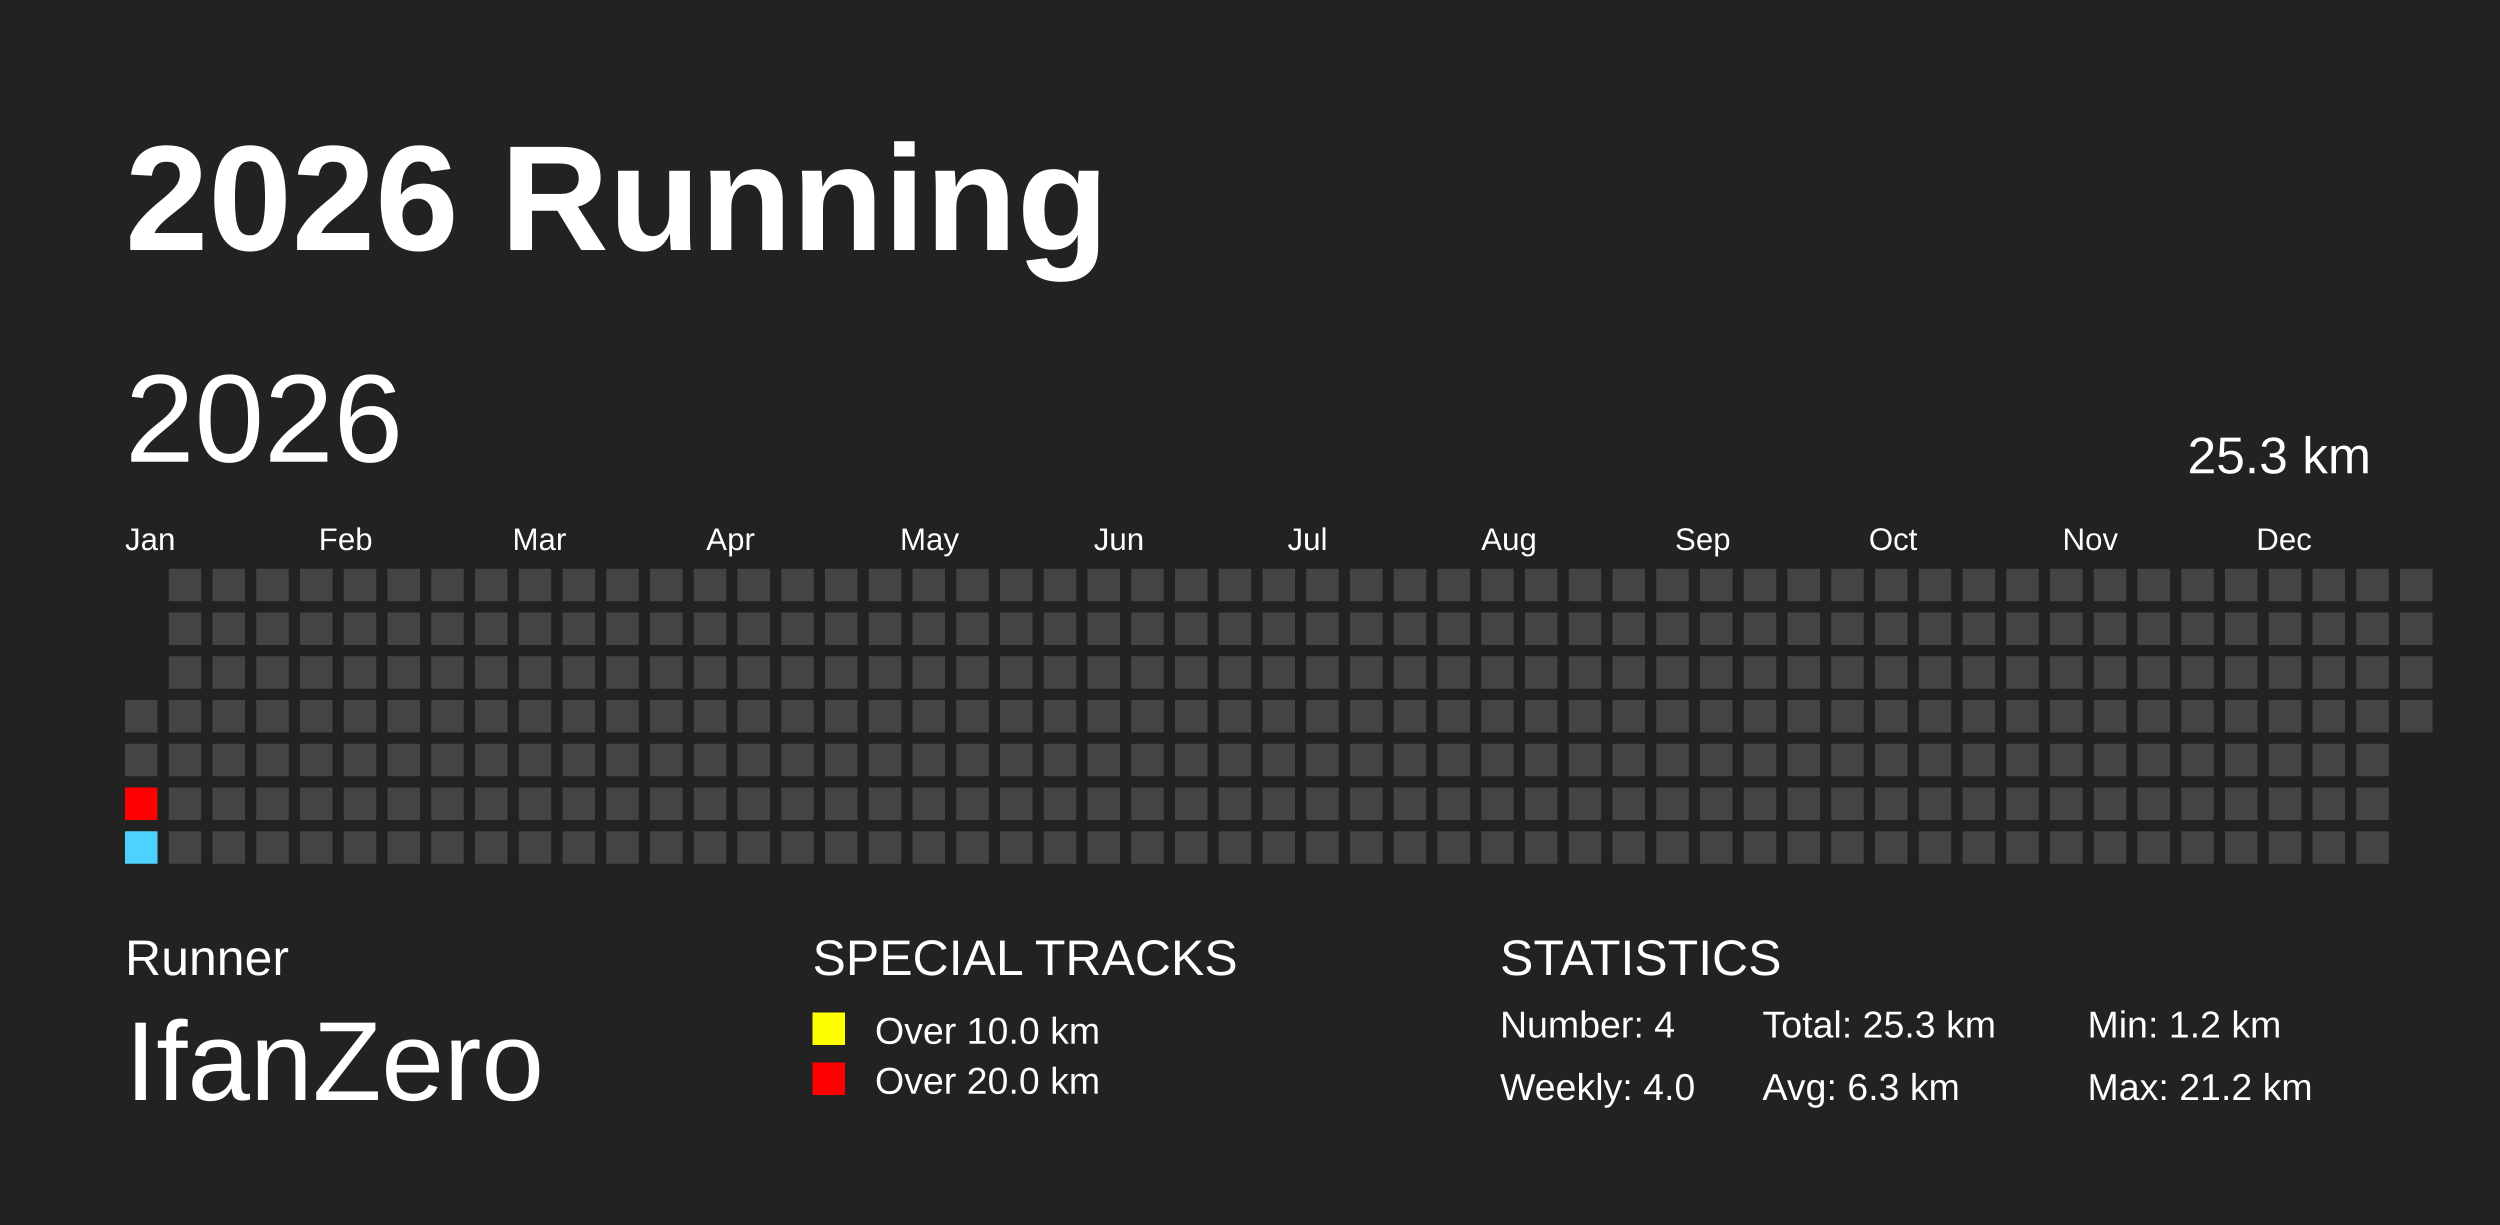
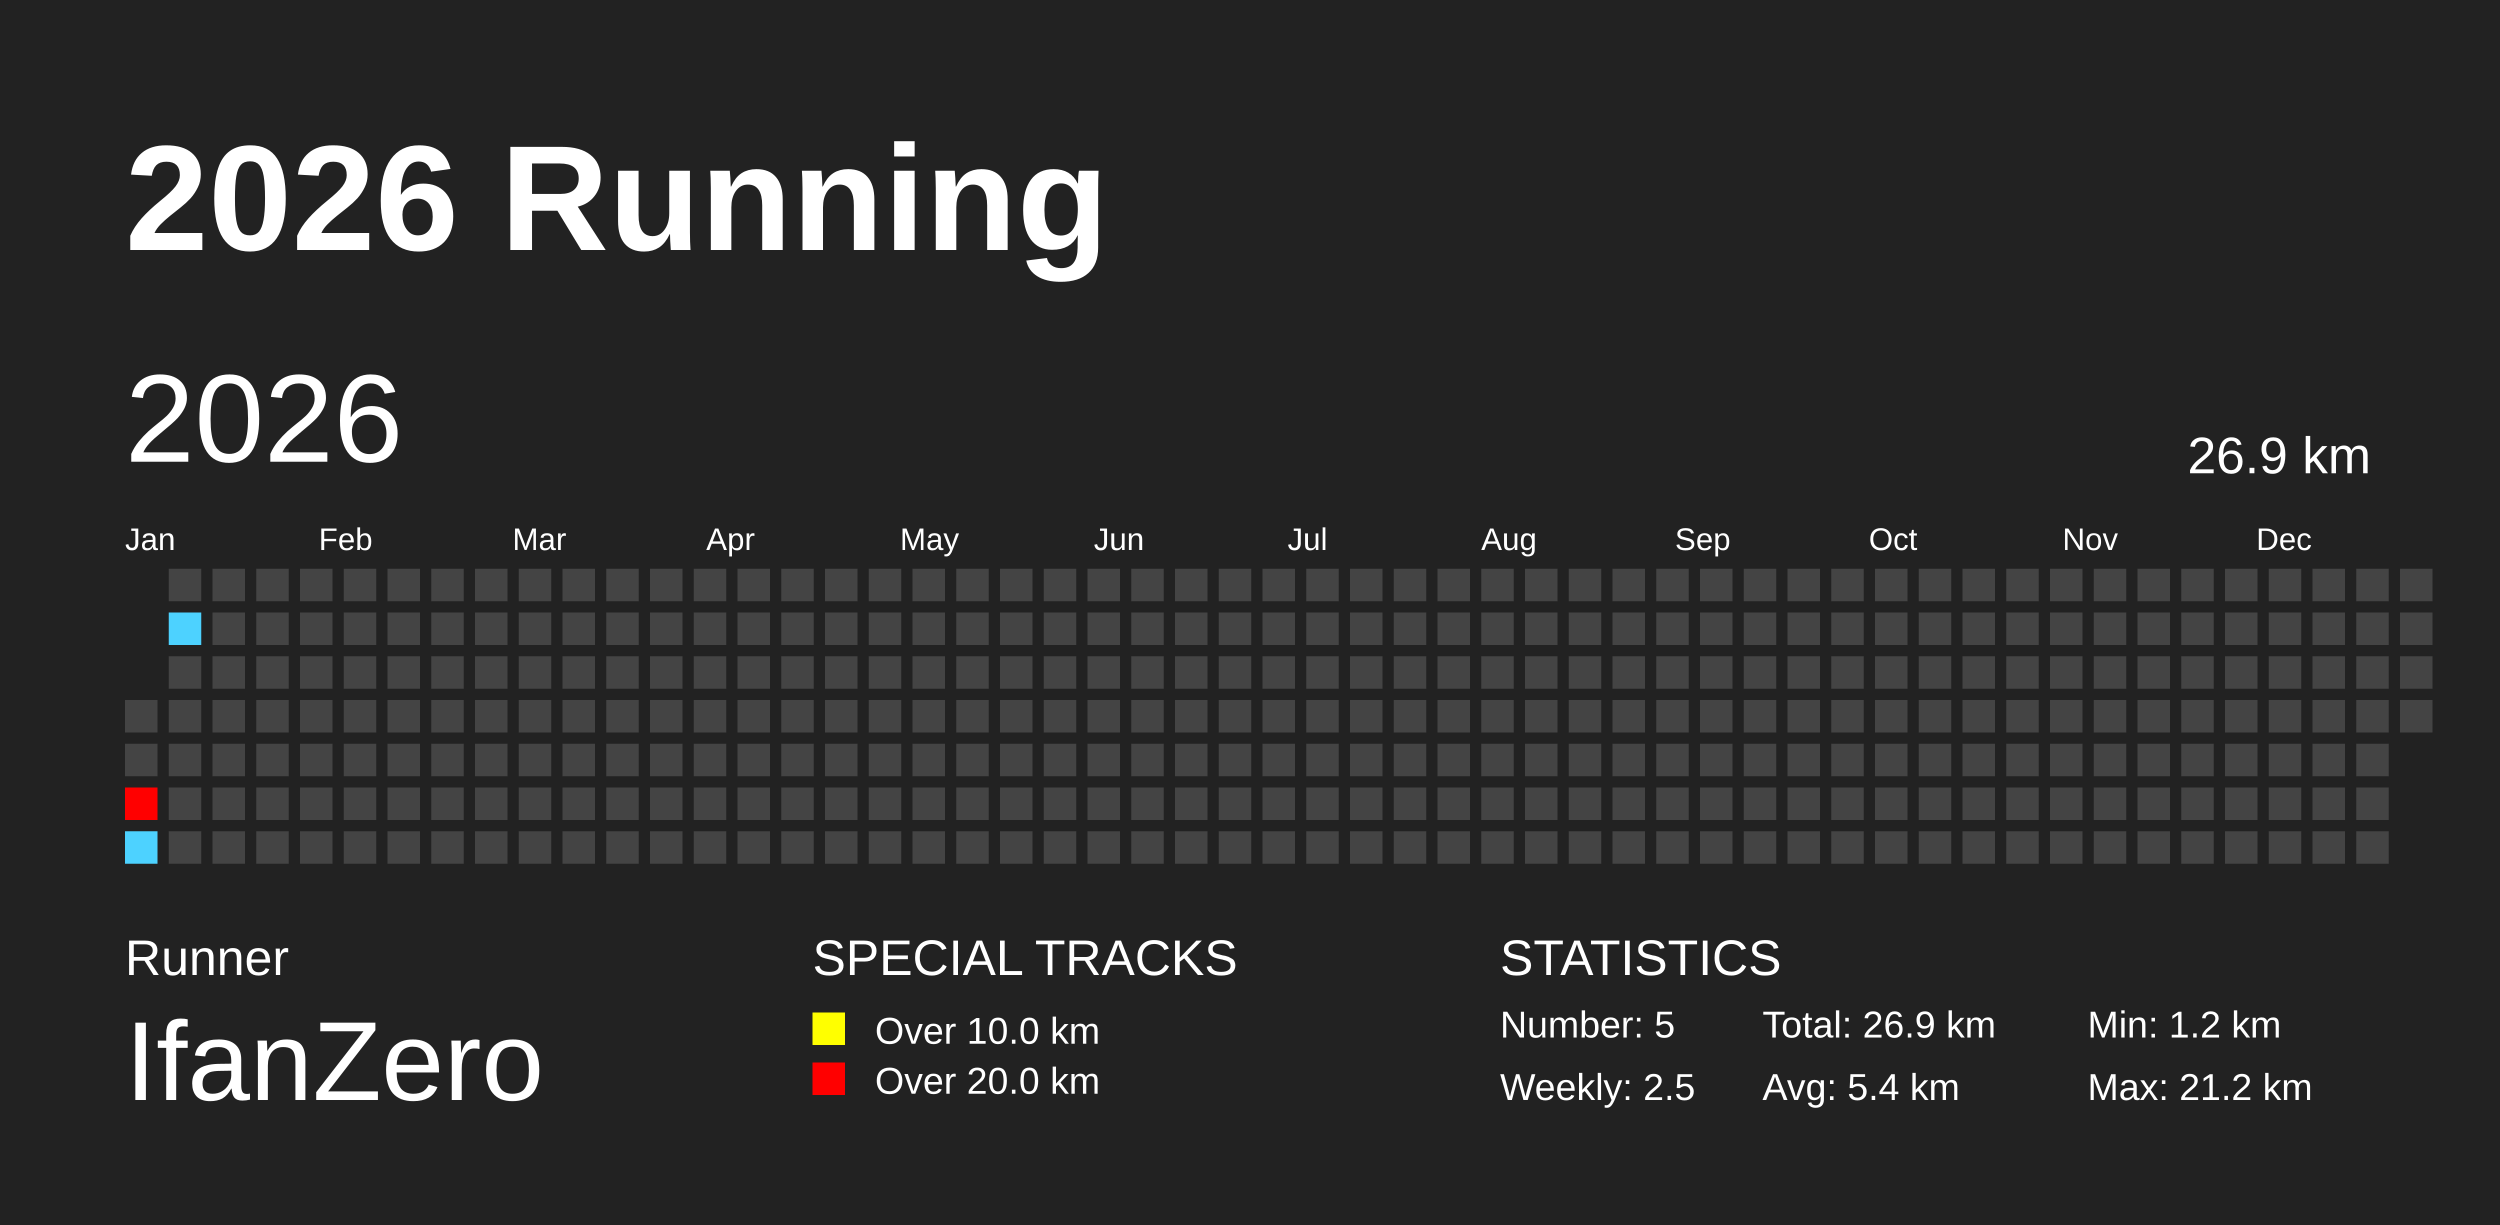
<svg xmlns="http://www.w3.org/2000/svg" baseProfile="full" height="98mm" version="1.1" viewBox="0,0,200,98" width="200mm">
  <defs />
  <rect fill="#222222" height="98" width="200" x="0" y="0" />
  <text fill="#FFFFFF" style="font-size:12px; font-family:Arial; font-weight:bold;" x="10" y="20">2026 Running</text>
  <text fill="#FFFFFF" style="font-size:4px; font-family:Arial" x="10" y="78">Runner</text>
  <text fill="#FFFFFF" style="font-size:9px; font-family:Arial" x="10" y="88">IfanZero</text>
  <text fill="#FFFFFF" style="font-size:4px; font-family:Arial" x="65" y="78">SPECIAL TRACKS</text>
  <rect fill="yellow" height="2.6" width="2.6" x="65" y="81" />
  <text fill="#FFFFFF" style="font-size:3px; font-family:Arial" x="70" y="83.5">Over 10.0 km</text>
  <rect fill="red" height="2.6" width="2.6" x="65" y="85" />
  <text fill="#FFFFFF" style="font-size:3px; font-family:Arial" x="70" y="87.5">Over 20.0 km</text>
  <text fill="#FFFFFF" style="font-size:4px; font-family:Arial" x="120" y="78">STATISTICS</text>
-   <text fill="#FFFFFF" style="font-size:3px; font-family:Arial" x="120" y="83">Number: 4</text>
-   <text fill="#FFFFFF" style="font-size:3px; font-family:Arial" x="120" y="88">Weekly: 4.0</text>
-   <text fill="#FFFFFF" style="font-size:3px; font-family:Arial" x="141" y="83">Total: 25.3 km</text>
-   <text fill="#FFFFFF" style="font-size:3px; font-family:Arial" x="141" y="88">Avg: 6.3 km</text>
+   <text fill="#FFFFFF" style="font-size:3px; font-family:Arial" x="120" y="83">Number: 5</text>
+   <text fill="#FFFFFF" style="font-size:3px; font-family:Arial" x="120" y="88">Weekly: 2.5</text>
+   <text fill="#FFFFFF" style="font-size:3px; font-family:Arial" x="141" y="83">Total: 26.9 km</text>
+   <text fill="#FFFFFF" style="font-size:3px; font-family:Arial" x="141" y="88">Avg: 5.4 km</text>
  <text fill="#FFFFFF" style="font-size:3px; font-family:Arial" x="167" y="83">Min: 1.2 km</text>
  <text fill="#FFFFFF" style="font-size:3px; font-family:Arial" x="167" y="88">Max: 21.2 km</text>
  <text dominant-baseline="hanging" fill="#FFFFFF" style="font-size:10.0px; font-family:Arial;" x="10" y="30">2026</text>
-   <text dominant-baseline="hanging" fill="#FFFFFF" style="font-size:4.125px; font-family:Arial;" x="175" y="35">25.3 km</text>
+   <text dominant-baseline="hanging" fill="#FFFFFF" style="font-size:4.125px; font-family:Arial;" x="175" y="35">26.9 km</text>
  <text fill="#FFFFFF" style="font-size:2.5px; font-family:Arial" x="10.0" y="44">Jan</text>
  <text fill="#FFFFFF" style="font-size:2.5px; font-family:Arial" x="25.5" y="44">Feb</text>
  <text fill="#FFFFFF" style="font-size:2.5px; font-family:Arial" x="41.0" y="44">Mar</text>
  <text fill="#FFFFFF" style="font-size:2.5px; font-family:Arial" x="56.5" y="44">Apr</text>
  <text fill="#FFFFFF" style="font-size:2.5px; font-family:Arial" x="72.0" y="44">May</text>
  <text fill="#FFFFFF" style="font-size:2.5px; font-family:Arial" x="87.5" y="44">Jun</text>
  <text fill="#FFFFFF" style="font-size:2.5px; font-family:Arial" x="103.0" y="44">Jul</text>
  <text fill="#FFFFFF" style="font-size:2.5px; font-family:Arial" x="118.5" y="44">Aug</text>
  <text fill="#FFFFFF" style="font-size:2.5px; font-family:Arial" x="134.0" y="44">Sep</text>
  <text fill="#FFFFFF" style="font-size:2.5px; font-family:Arial" x="149.5" y="44">Oct</text>
  <text fill="#FFFFFF" style="font-size:2.5px; font-family:Arial" x="165.0" y="44">Nov</text>
  <text fill="#FFFFFF" style="font-size:2.5px; font-family:Arial" x="180.5" y="44">Dec</text>
  <rect fill="#444444" height="2.6" width="2.6" x="10.0" y="56.0" />
  <rect fill="#444444" height="2.6" width="2.6" x="10.0" y="59.5" />
  <rect fill="red" height="2.6" width="2.6" x="10.0" y="63.0" />
  <rect fill="#4dd2ff" height="2.6" width="2.6" x="10.0" y="66.5" />
  <rect fill="#444444" height="2.6" width="2.6" x="13.5" y="45.5" />
-   <rect fill="#444444" height="2.6" width="2.6" x="13.5" y="49.0" />
+   <rect fill="#4dd2ff" height="2.6" width="2.6" x="13.5" y="49.0" />
  <rect fill="#444444" height="2.6" width="2.6" x="13.5" y="52.5" />
  <rect fill="#444444" height="2.6" width="2.6" x="13.5" y="56.0" />
  <rect fill="#444444" height="2.6" width="2.6" x="13.5" y="59.5" />
  <rect fill="#444444" height="2.6" width="2.6" x="13.5" y="63.0" />
  <rect fill="#444444" height="2.6" width="2.6" x="13.5" y="66.5" />
  <rect fill="#444444" height="2.6" width="2.6" x="17.0" y="45.5" />
  <rect fill="#444444" height="2.6" width="2.6" x="17.0" y="49.0" />
  <rect fill="#444444" height="2.6" width="2.6" x="17.0" y="52.5" />
  <rect fill="#444444" height="2.6" width="2.6" x="17.0" y="56.0" />
  <rect fill="#444444" height="2.6" width="2.6" x="17.0" y="59.5" />
  <rect fill="#444444" height="2.6" width="2.6" x="17.0" y="63.0" />
  <rect fill="#444444" height="2.6" width="2.6" x="17.0" y="66.5" />
  <rect fill="#444444" height="2.6" width="2.6" x="20.5" y="45.5" />
  <rect fill="#444444" height="2.6" width="2.6" x="20.5" y="49.0" />
  <rect fill="#444444" height="2.6" width="2.6" x="20.5" y="52.5" />
  <rect fill="#444444" height="2.6" width="2.6" x="20.5" y="56.0" />
  <rect fill="#444444" height="2.6" width="2.6" x="20.5" y="59.5" />
  <rect fill="#444444" height="2.6" width="2.6" x="20.5" y="63.0" />
  <rect fill="#444444" height="2.6" width="2.6" x="20.5" y="66.5" />
  <rect fill="#444444" height="2.6" width="2.6" x="24.0" y="45.5" />
  <rect fill="#444444" height="2.6" width="2.6" x="24.0" y="49.0" />
  <rect fill="#444444" height="2.6" width="2.6" x="24.0" y="52.5" />
  <rect fill="#444444" height="2.6" width="2.6" x="24.0" y="56.0" />
  <rect fill="#444444" height="2.6" width="2.6" x="24.0" y="59.5" />
  <rect fill="#444444" height="2.6" width="2.6" x="24.0" y="63.0" />
  <rect fill="#444444" height="2.6" width="2.6" x="24.0" y="66.5" />
  <rect fill="#444444" height="2.6" width="2.6" x="27.5" y="45.5" />
  <rect fill="#444444" height="2.6" width="2.6" x="27.5" y="49.0" />
  <rect fill="#444444" height="2.6" width="2.6" x="27.5" y="52.5" />
  <rect fill="#444444" height="2.6" width="2.6" x="27.5" y="56.0" />
  <rect fill="#444444" height="2.6" width="2.6" x="27.5" y="59.5" />
  <rect fill="#444444" height="2.6" width="2.6" x="27.5" y="63.0" />
  <rect fill="#444444" height="2.6" width="2.6" x="27.5" y="66.5" />
  <rect fill="#444444" height="2.6" width="2.6" x="31.0" y="45.5" />
  <rect fill="#444444" height="2.6" width="2.6" x="31.0" y="49.0" />
  <rect fill="#444444" height="2.6" width="2.6" x="31.0" y="52.5" />
  <rect fill="#444444" height="2.6" width="2.6" x="31.0" y="56.0" />
  <rect fill="#444444" height="2.6" width="2.6" x="31.0" y="59.5" />
  <rect fill="#444444" height="2.6" width="2.6" x="31.0" y="63.0" />
  <rect fill="#444444" height="2.6" width="2.6" x="31.0" y="66.5" />
  <rect fill="#444444" height="2.6" width="2.6" x="34.5" y="45.5" />
  <rect fill="#444444" height="2.6" width="2.6" x="34.5" y="49.0" />
  <rect fill="#444444" height="2.6" width="2.6" x="34.5" y="52.5" />
  <rect fill="#444444" height="2.6" width="2.6" x="34.5" y="56.0" />
  <rect fill="#444444" height="2.6" width="2.6" x="34.5" y="59.5" />
  <rect fill="#444444" height="2.6" width="2.6" x="34.5" y="63.0" />
  <rect fill="#444444" height="2.6" width="2.6" x="34.5" y="66.5" />
  <rect fill="#444444" height="2.6" width="2.6" x="38.0" y="45.5" />
  <rect fill="#444444" height="2.6" width="2.6" x="38.0" y="49.0" />
  <rect fill="#444444" height="2.6" width="2.6" x="38.0" y="52.5" />
  <rect fill="#444444" height="2.6" width="2.6" x="38.0" y="56.0" />
  <rect fill="#444444" height="2.6" width="2.6" x="38.0" y="59.5" />
  <rect fill="#444444" height="2.6" width="2.6" x="38.0" y="63.0" />
  <rect fill="#444444" height="2.6" width="2.6" x="38.0" y="66.5" />
  <rect fill="#444444" height="2.6" width="2.6" x="41.5" y="45.5" />
  <rect fill="#444444" height="2.6" width="2.6" x="41.5" y="49.0" />
  <rect fill="#444444" height="2.6" width="2.6" x="41.5" y="52.5" />
  <rect fill="#444444" height="2.6" width="2.6" x="41.5" y="56.0" />
  <rect fill="#444444" height="2.6" width="2.6" x="41.5" y="59.5" />
  <rect fill="#444444" height="2.6" width="2.6" x="41.5" y="63.0" />
  <rect fill="#444444" height="2.6" width="2.6" x="41.5" y="66.5" />
  <rect fill="#444444" height="2.6" width="2.6" x="45.0" y="45.5" />
  <rect fill="#444444" height="2.6" width="2.6" x="45.0" y="49.0" />
  <rect fill="#444444" height="2.6" width="2.6" x="45.0" y="52.5" />
  <rect fill="#444444" height="2.6" width="2.6" x="45.0" y="56.0" />
  <rect fill="#444444" height="2.6" width="2.6" x="45.0" y="59.5" />
  <rect fill="#444444" height="2.6" width="2.6" x="45.0" y="63.0" />
  <rect fill="#444444" height="2.6" width="2.6" x="45.0" y="66.5" />
  <rect fill="#444444" height="2.6" width="2.6" x="48.5" y="45.5" />
  <rect fill="#444444" height="2.6" width="2.6" x="48.5" y="49.0" />
  <rect fill="#444444" height="2.6" width="2.6" x="48.5" y="52.5" />
  <rect fill="#444444" height="2.6" width="2.6" x="48.5" y="56.0" />
  <rect fill="#444444" height="2.6" width="2.6" x="48.5" y="59.5" />
  <rect fill="#444444" height="2.6" width="2.6" x="48.5" y="63.0" />
  <rect fill="#444444" height="2.6" width="2.6" x="48.5" y="66.5" />
  <rect fill="#444444" height="2.6" width="2.6" x="52.0" y="45.5" />
  <rect fill="#444444" height="2.6" width="2.6" x="52.0" y="49.0" />
  <rect fill="#444444" height="2.6" width="2.6" x="52.0" y="52.5" />
  <rect fill="#444444" height="2.6" width="2.6" x="52.0" y="56.0" />
  <rect fill="#444444" height="2.6" width="2.6" x="52.0" y="59.5" />
  <rect fill="#444444" height="2.6" width="2.6" x="52.0" y="63.0" />
  <rect fill="#444444" height="2.6" width="2.6" x="52.0" y="66.5" />
  <rect fill="#444444" height="2.6" width="2.6" x="55.5" y="45.5" />
  <rect fill="#444444" height="2.6" width="2.6" x="55.5" y="49.0" />
  <rect fill="#444444" height="2.6" width="2.6" x="55.5" y="52.5" />
  <rect fill="#444444" height="2.6" width="2.6" x="55.5" y="56.0" />
  <rect fill="#444444" height="2.6" width="2.6" x="55.5" y="59.5" />
  <rect fill="#444444" height="2.6" width="2.6" x="55.5" y="63.0" />
  <rect fill="#444444" height="2.6" width="2.6" x="55.5" y="66.5" />
  <rect fill="#444444" height="2.6" width="2.6" x="59.0" y="45.5" />
  <rect fill="#444444" height="2.6" width="2.6" x="59.0" y="49.0" />
  <rect fill="#444444" height="2.6" width="2.6" x="59.0" y="52.5" />
  <rect fill="#444444" height="2.6" width="2.6" x="59.0" y="56.0" />
  <rect fill="#444444" height="2.6" width="2.6" x="59.0" y="59.5" />
  <rect fill="#444444" height="2.6" width="2.6" x="59.0" y="63.0" />
  <rect fill="#444444" height="2.6" width="2.6" x="59.0" y="66.5" />
  <rect fill="#444444" height="2.6" width="2.6" x="62.5" y="45.5" />
  <rect fill="#444444" height="2.6" width="2.6" x="62.5" y="49.0" />
  <rect fill="#444444" height="2.6" width="2.6" x="62.5" y="52.5" />
  <rect fill="#444444" height="2.6" width="2.6" x="62.5" y="56.0" />
  <rect fill="#444444" height="2.6" width="2.6" x="62.5" y="59.5" />
  <rect fill="#444444" height="2.6" width="2.6" x="62.5" y="63.0" />
  <rect fill="#444444" height="2.6" width="2.6" x="62.5" y="66.5" />
  <rect fill="#444444" height="2.6" width="2.6" x="66.0" y="45.5" />
  <rect fill="#444444" height="2.6" width="2.6" x="66.0" y="49.0" />
  <rect fill="#444444" height="2.6" width="2.6" x="66.0" y="52.5" />
  <rect fill="#444444" height="2.6" width="2.6" x="66.0" y="56.0" />
  <rect fill="#444444" height="2.6" width="2.6" x="66.0" y="59.5" />
  <rect fill="#444444" height="2.6" width="2.6" x="66.0" y="63.0" />
  <rect fill="#444444" height="2.6" width="2.6" x="66.0" y="66.5" />
  <rect fill="#444444" height="2.6" width="2.6" x="69.5" y="45.5" />
  <rect fill="#444444" height="2.6" width="2.6" x="69.5" y="49.0" />
  <rect fill="#444444" height="2.6" width="2.6" x="69.5" y="52.5" />
  <rect fill="#444444" height="2.6" width="2.6" x="69.5" y="56.0" />
  <rect fill="#444444" height="2.6" width="2.6" x="69.5" y="59.5" />
  <rect fill="#444444" height="2.6" width="2.6" x="69.5" y="63.0" />
  <rect fill="#444444" height="2.6" width="2.6" x="69.5" y="66.5" />
  <rect fill="#444444" height="2.6" width="2.6" x="73.0" y="45.5" />
  <rect fill="#444444" height="2.6" width="2.6" x="73.0" y="49.0" />
  <rect fill="#444444" height="2.6" width="2.6" x="73.0" y="52.5" />
  <rect fill="#444444" height="2.6" width="2.6" x="73.0" y="56.0" />
  <rect fill="#444444" height="2.6" width="2.6" x="73.0" y="59.5" />
  <rect fill="#444444" height="2.6" width="2.6" x="73.0" y="63.0" />
  <rect fill="#444444" height="2.6" width="2.6" x="73.0" y="66.5" />
  <rect fill="#444444" height="2.6" width="2.6" x="76.5" y="45.5" />
  <rect fill="#444444" height="2.6" width="2.6" x="76.5" y="49.0" />
  <rect fill="#444444" height="2.6" width="2.6" x="76.5" y="52.5" />
  <rect fill="#444444" height="2.6" width="2.6" x="76.5" y="56.0" />
  <rect fill="#444444" height="2.6" width="2.6" x="76.5" y="59.5" />
  <rect fill="#444444" height="2.6" width="2.6" x="76.5" y="63.0" />
  <rect fill="#444444" height="2.6" width="2.6" x="76.5" y="66.5" />
  <rect fill="#444444" height="2.6" width="2.6" x="80.0" y="45.5" />
  <rect fill="#444444" height="2.6" width="2.6" x="80.0" y="49.0" />
  <rect fill="#444444" height="2.6" width="2.6" x="80.0" y="52.5" />
  <rect fill="#444444" height="2.6" width="2.6" x="80.0" y="56.0" />
  <rect fill="#444444" height="2.6" width="2.6" x="80.0" y="59.5" />
  <rect fill="#444444" height="2.6" width="2.6" x="80.0" y="63.0" />
  <rect fill="#444444" height="2.6" width="2.6" x="80.0" y="66.5" />
  <rect fill="#444444" height="2.6" width="2.6" x="83.5" y="45.5" />
  <rect fill="#444444" height="2.6" width="2.6" x="83.5" y="49.0" />
  <rect fill="#444444" height="2.6" width="2.6" x="83.5" y="52.5" />
  <rect fill="#444444" height="2.6" width="2.6" x="83.5" y="56.0" />
  <rect fill="#444444" height="2.6" width="2.6" x="83.5" y="59.5" />
  <rect fill="#444444" height="2.6" width="2.6" x="83.5" y="63.0" />
  <rect fill="#444444" height="2.6" width="2.6" x="83.5" y="66.5" />
  <rect fill="#444444" height="2.6" width="2.6" x="87.0" y="45.5" />
  <rect fill="#444444" height="2.6" width="2.6" x="87.0" y="49.0" />
  <rect fill="#444444" height="2.6" width="2.6" x="87.0" y="52.5" />
  <rect fill="#444444" height="2.6" width="2.6" x="87.0" y="56.0" />
  <rect fill="#444444" height="2.6" width="2.6" x="87.0" y="59.5" />
  <rect fill="#444444" height="2.6" width="2.6" x="87.0" y="63.0" />
  <rect fill="#444444" height="2.6" width="2.6" x="87.0" y="66.5" />
  <rect fill="#444444" height="2.6" width="2.6" x="90.5" y="45.5" />
  <rect fill="#444444" height="2.6" width="2.6" x="90.5" y="49.0" />
  <rect fill="#444444" height="2.6" width="2.6" x="90.5" y="52.5" />
  <rect fill="#444444" height="2.6" width="2.6" x="90.5" y="56.0" />
  <rect fill="#444444" height="2.6" width="2.6" x="90.5" y="59.5" />
  <rect fill="#444444" height="2.6" width="2.6" x="90.5" y="63.0" />
  <rect fill="#444444" height="2.6" width="2.6" x="90.5" y="66.5" />
  <rect fill="#444444" height="2.6" width="2.6" x="94.0" y="45.5" />
  <rect fill="#444444" height="2.6" width="2.6" x="94.0" y="49.0" />
  <rect fill="#444444" height="2.6" width="2.6" x="94.0" y="52.5" />
  <rect fill="#444444" height="2.6" width="2.6" x="94.0" y="56.0" />
  <rect fill="#444444" height="2.6" width="2.6" x="94.0" y="59.5" />
  <rect fill="#444444" height="2.6" width="2.6" x="94.0" y="63.0" />
  <rect fill="#444444" height="2.6" width="2.6" x="94.0" y="66.5" />
  <rect fill="#444444" height="2.6" width="2.6" x="97.5" y="45.5" />
  <rect fill="#444444" height="2.6" width="2.6" x="97.5" y="49.0" />
  <rect fill="#444444" height="2.6" width="2.6" x="97.5" y="52.5" />
  <rect fill="#444444" height="2.6" width="2.6" x="97.5" y="56.0" />
  <rect fill="#444444" height="2.6" width="2.6" x="97.5" y="59.5" />
  <rect fill="#444444" height="2.6" width="2.6" x="97.5" y="63.0" />
  <rect fill="#444444" height="2.6" width="2.6" x="97.5" y="66.5" />
  <rect fill="#444444" height="2.6" width="2.6" x="101.0" y="45.5" />
  <rect fill="#444444" height="2.6" width="2.6" x="101.0" y="49.0" />
  <rect fill="#444444" height="2.6" width="2.6" x="101.0" y="52.5" />
  <rect fill="#444444" height="2.6" width="2.6" x="101.0" y="56.0" />
  <rect fill="#444444" height="2.6" width="2.6" x="101.0" y="59.5" />
  <rect fill="#444444" height="2.6" width="2.6" x="101.0" y="63.0" />
  <rect fill="#444444" height="2.6" width="2.6" x="101.0" y="66.5" />
  <rect fill="#444444" height="2.6" width="2.6" x="104.5" y="45.5" />
  <rect fill="#444444" height="2.6" width="2.6" x="104.5" y="49.0" />
  <rect fill="#444444" height="2.6" width="2.6" x="104.5" y="52.5" />
  <rect fill="#444444" height="2.6" width="2.6" x="104.5" y="56.0" />
  <rect fill="#444444" height="2.6" width="2.6" x="104.5" y="59.5" />
  <rect fill="#444444" height="2.6" width="2.6" x="104.5" y="63.0" />
  <rect fill="#444444" height="2.6" width="2.6" x="104.5" y="66.5" />
  <rect fill="#444444" height="2.6" width="2.6" x="108.0" y="45.5" />
  <rect fill="#444444" height="2.6" width="2.6" x="108.0" y="49.0" />
  <rect fill="#444444" height="2.6" width="2.6" x="108.0" y="52.5" />
  <rect fill="#444444" height="2.6" width="2.6" x="108.0" y="56.0" />
  <rect fill="#444444" height="2.6" width="2.6" x="108.0" y="59.5" />
  <rect fill="#444444" height="2.6" width="2.6" x="108.0" y="63.0" />
  <rect fill="#444444" height="2.6" width="2.6" x="108.0" y="66.5" />
  <rect fill="#444444" height="2.6" width="2.6" x="111.5" y="45.5" />
  <rect fill="#444444" height="2.6" width="2.6" x="111.5" y="49.0" />
  <rect fill="#444444" height="2.6" width="2.6" x="111.5" y="52.5" />
  <rect fill="#444444" height="2.6" width="2.6" x="111.5" y="56.0" />
  <rect fill="#444444" height="2.6" width="2.6" x="111.5" y="59.5" />
  <rect fill="#444444" height="2.6" width="2.6" x="111.5" y="63.0" />
  <rect fill="#444444" height="2.6" width="2.6" x="111.5" y="66.5" />
  <rect fill="#444444" height="2.6" width="2.6" x="115.0" y="45.5" />
  <rect fill="#444444" height="2.6" width="2.6" x="115.0" y="49.0" />
  <rect fill="#444444" height="2.6" width="2.6" x="115.0" y="52.5" />
  <rect fill="#444444" height="2.6" width="2.6" x="115.0" y="56.0" />
  <rect fill="#444444" height="2.6" width="2.6" x="115.0" y="59.5" />
  <rect fill="#444444" height="2.6" width="2.6" x="115.0" y="63.0" />
  <rect fill="#444444" height="2.6" width="2.6" x="115.0" y="66.5" />
  <rect fill="#444444" height="2.6" width="2.6" x="118.5" y="45.5" />
  <rect fill="#444444" height="2.6" width="2.6" x="118.5" y="49.0" />
  <rect fill="#444444" height="2.6" width="2.6" x="118.5" y="52.5" />
  <rect fill="#444444" height="2.6" width="2.6" x="118.5" y="56.0" />
  <rect fill="#444444" height="2.6" width="2.6" x="118.5" y="59.5" />
  <rect fill="#444444" height="2.6" width="2.6" x="118.5" y="63.0" />
  <rect fill="#444444" height="2.6" width="2.6" x="118.5" y="66.5" />
  <rect fill="#444444" height="2.6" width="2.6" x="122.0" y="45.5" />
  <rect fill="#444444" height="2.6" width="2.6" x="122.0" y="49.0" />
  <rect fill="#444444" height="2.6" width="2.6" x="122.0" y="52.5" />
  <rect fill="#444444" height="2.6" width="2.6" x="122.0" y="56.0" />
  <rect fill="#444444" height="2.6" width="2.6" x="122.0" y="59.5" />
  <rect fill="#444444" height="2.6" width="2.6" x="122.0" y="63.0" />
  <rect fill="#444444" height="2.6" width="2.6" x="122.0" y="66.5" />
  <rect fill="#444444" height="2.6" width="2.6" x="125.5" y="45.5" />
  <rect fill="#444444" height="2.6" width="2.6" x="125.5" y="49.0" />
  <rect fill="#444444" height="2.6" width="2.6" x="125.5" y="52.5" />
  <rect fill="#444444" height="2.6" width="2.6" x="125.5" y="56.0" />
  <rect fill="#444444" height="2.6" width="2.6" x="125.5" y="59.5" />
  <rect fill="#444444" height="2.6" width="2.6" x="125.5" y="63.0" />
  <rect fill="#444444" height="2.6" width="2.6" x="125.5" y="66.5" />
  <rect fill="#444444" height="2.6" width="2.6" x="129.0" y="45.5" />
  <rect fill="#444444" height="2.6" width="2.6" x="129.0" y="49.0" />
  <rect fill="#444444" height="2.6" width="2.6" x="129.0" y="52.5" />
  <rect fill="#444444" height="2.6" width="2.6" x="129.0" y="56.0" />
  <rect fill="#444444" height="2.6" width="2.6" x="129.0" y="59.5" />
  <rect fill="#444444" height="2.6" width="2.6" x="129.0" y="63.0" />
  <rect fill="#444444" height="2.6" width="2.6" x="129.0" y="66.5" />
  <rect fill="#444444" height="2.6" width="2.6" x="132.5" y="45.5" />
  <rect fill="#444444" height="2.6" width="2.6" x="132.5" y="49.0" />
  <rect fill="#444444" height="2.6" width="2.6" x="132.5" y="52.5" />
  <rect fill="#444444" height="2.6" width="2.6" x="132.5" y="56.0" />
  <rect fill="#444444" height="2.6" width="2.6" x="132.5" y="59.5" />
  <rect fill="#444444" height="2.6" width="2.6" x="132.5" y="63.0" />
  <rect fill="#444444" height="2.6" width="2.6" x="132.5" y="66.5" />
  <rect fill="#444444" height="2.6" width="2.6" x="136.0" y="45.5" />
  <rect fill="#444444" height="2.6" width="2.6" x="136.0" y="49.0" />
  <rect fill="#444444" height="2.6" width="2.6" x="136.0" y="52.5" />
  <rect fill="#444444" height="2.6" width="2.6" x="136.0" y="56.0" />
  <rect fill="#444444" height="2.6" width="2.6" x="136.0" y="59.5" />
  <rect fill="#444444" height="2.6" width="2.6" x="136.0" y="63.0" />
  <rect fill="#444444" height="2.6" width="2.6" x="136.0" y="66.5" />
  <rect fill="#444444" height="2.6" width="2.6" x="139.5" y="45.5" />
  <rect fill="#444444" height="2.6" width="2.6" x="139.5" y="49.0" />
  <rect fill="#444444" height="2.6" width="2.6" x="139.5" y="52.5" />
  <rect fill="#444444" height="2.6" width="2.6" x="139.5" y="56.0" />
  <rect fill="#444444" height="2.6" width="2.6" x="139.5" y="59.5" />
  <rect fill="#444444" height="2.6" width="2.6" x="139.5" y="63.0" />
  <rect fill="#444444" height="2.6" width="2.6" x="139.5" y="66.5" />
  <rect fill="#444444" height="2.6" width="2.6" x="143.0" y="45.5" />
  <rect fill="#444444" height="2.6" width="2.6" x="143.0" y="49.0" />
  <rect fill="#444444" height="2.6" width="2.6" x="143.0" y="52.5" />
  <rect fill="#444444" height="2.6" width="2.6" x="143.0" y="56.0" />
  <rect fill="#444444" height="2.6" width="2.6" x="143.0" y="59.5" />
  <rect fill="#444444" height="2.6" width="2.6" x="143.0" y="63.0" />
  <rect fill="#444444" height="2.6" width="2.6" x="143.0" y="66.5" />
  <rect fill="#444444" height="2.6" width="2.6" x="146.5" y="45.5" />
  <rect fill="#444444" height="2.6" width="2.6" x="146.5" y="49.0" />
  <rect fill="#444444" height="2.6" width="2.6" x="146.5" y="52.5" />
  <rect fill="#444444" height="2.6" width="2.6" x="146.5" y="56.0" />
  <rect fill="#444444" height="2.6" width="2.6" x="146.5" y="59.5" />
  <rect fill="#444444" height="2.6" width="2.6" x="146.5" y="63.0" />
  <rect fill="#444444" height="2.6" width="2.6" x="146.5" y="66.5" />
  <rect fill="#444444" height="2.6" width="2.6" x="150.0" y="45.5" />
  <rect fill="#444444" height="2.6" width="2.6" x="150.0" y="49.0" />
  <rect fill="#444444" height="2.6" width="2.6" x="150.0" y="52.5" />
  <rect fill="#444444" height="2.6" width="2.6" x="150.0" y="56.0" />
  <rect fill="#444444" height="2.6" width="2.6" x="150.0" y="59.5" />
  <rect fill="#444444" height="2.6" width="2.6" x="150.0" y="63.0" />
  <rect fill="#444444" height="2.6" width="2.6" x="150.0" y="66.5" />
  <rect fill="#444444" height="2.6" width="2.6" x="153.5" y="45.5" />
  <rect fill="#444444" height="2.6" width="2.6" x="153.5" y="49.0" />
  <rect fill="#444444" height="2.6" width="2.6" x="153.5" y="52.5" />
  <rect fill="#444444" height="2.6" width="2.6" x="153.5" y="56.0" />
  <rect fill="#444444" height="2.6" width="2.6" x="153.5" y="59.5" />
  <rect fill="#444444" height="2.6" width="2.6" x="153.5" y="63.0" />
  <rect fill="#444444" height="2.6" width="2.6" x="153.5" y="66.5" />
  <rect fill="#444444" height="2.6" width="2.6" x="157.0" y="45.5" />
  <rect fill="#444444" height="2.6" width="2.6" x="157.0" y="49.0" />
  <rect fill="#444444" height="2.6" width="2.6" x="157.0" y="52.5" />
  <rect fill="#444444" height="2.6" width="2.6" x="157.0" y="56.0" />
  <rect fill="#444444" height="2.6" width="2.6" x="157.0" y="59.5" />
  <rect fill="#444444" height="2.6" width="2.6" x="157.0" y="63.0" />
  <rect fill="#444444" height="2.6" width="2.6" x="157.0" y="66.5" />
  <rect fill="#444444" height="2.6" width="2.6" x="160.5" y="45.5" />
  <rect fill="#444444" height="2.6" width="2.6" x="160.5" y="49.0" />
  <rect fill="#444444" height="2.6" width="2.6" x="160.5" y="52.5" />
  <rect fill="#444444" height="2.6" width="2.6" x="160.5" y="56.0" />
  <rect fill="#444444" height="2.6" width="2.6" x="160.5" y="59.5" />
  <rect fill="#444444" height="2.6" width="2.6" x="160.5" y="63.0" />
  <rect fill="#444444" height="2.6" width="2.6" x="160.5" y="66.5" />
  <rect fill="#444444" height="2.6" width="2.6" x="164.0" y="45.5" />
  <rect fill="#444444" height="2.6" width="2.6" x="164.0" y="49.0" />
  <rect fill="#444444" height="2.6" width="2.6" x="164.0" y="52.5" />
  <rect fill="#444444" height="2.6" width="2.6" x="164.0" y="56.0" />
  <rect fill="#444444" height="2.6" width="2.6" x="164.0" y="59.5" />
  <rect fill="#444444" height="2.6" width="2.6" x="164.0" y="63.0" />
  <rect fill="#444444" height="2.6" width="2.6" x="164.0" y="66.5" />
  <rect fill="#444444" height="2.6" width="2.6" x="167.5" y="45.5" />
  <rect fill="#444444" height="2.6" width="2.6" x="167.5" y="49.0" />
  <rect fill="#444444" height="2.6" width="2.6" x="167.5" y="52.5" />
  <rect fill="#444444" height="2.6" width="2.6" x="167.5" y="56.0" />
  <rect fill="#444444" height="2.6" width="2.6" x="167.5" y="59.5" />
  <rect fill="#444444" height="2.6" width="2.6" x="167.5" y="63.0" />
  <rect fill="#444444" height="2.6" width="2.6" x="167.5" y="66.5" />
  <rect fill="#444444" height="2.6" width="2.6" x="171.0" y="45.5" />
  <rect fill="#444444" height="2.6" width="2.6" x="171.0" y="49.0" />
  <rect fill="#444444" height="2.6" width="2.6" x="171.0" y="52.5" />
  <rect fill="#444444" height="2.6" width="2.6" x="171.0" y="56.0" />
  <rect fill="#444444" height="2.6" width="2.6" x="171.0" y="59.5" />
  <rect fill="#444444" height="2.6" width="2.6" x="171.0" y="63.0" />
  <rect fill="#444444" height="2.6" width="2.6" x="171.0" y="66.5" />
  <rect fill="#444444" height="2.6" width="2.6" x="174.5" y="45.5" />
  <rect fill="#444444" height="2.6" width="2.6" x="174.5" y="49.0" />
  <rect fill="#444444" height="2.6" width="2.6" x="174.5" y="52.5" />
  <rect fill="#444444" height="2.6" width="2.6" x="174.5" y="56.0" />
  <rect fill="#444444" height="2.6" width="2.6" x="174.5" y="59.5" />
  <rect fill="#444444" height="2.6" width="2.6" x="174.5" y="63.0" />
  <rect fill="#444444" height="2.6" width="2.6" x="174.5" y="66.5" />
  <rect fill="#444444" height="2.6" width="2.6" x="178.0" y="45.5" />
  <rect fill="#444444" height="2.6" width="2.6" x="178.0" y="49.0" />
  <rect fill="#444444" height="2.6" width="2.6" x="178.0" y="52.5" />
  <rect fill="#444444" height="2.6" width="2.6" x="178.0" y="56.0" />
  <rect fill="#444444" height="2.6" width="2.6" x="178.0" y="59.5" />
  <rect fill="#444444" height="2.6" width="2.6" x="178.0" y="63.0" />
  <rect fill="#444444" height="2.6" width="2.6" x="178.0" y="66.5" />
  <rect fill="#444444" height="2.6" width="2.6" x="181.5" y="45.5" />
  <rect fill="#444444" height="2.6" width="2.6" x="181.5" y="49.0" />
  <rect fill="#444444" height="2.6" width="2.6" x="181.5" y="52.5" />
  <rect fill="#444444" height="2.6" width="2.6" x="181.5" y="56.0" />
  <rect fill="#444444" height="2.6" width="2.6" x="181.5" y="59.5" />
  <rect fill="#444444" height="2.6" width="2.6" x="181.5" y="63.0" />
  <rect fill="#444444" height="2.6" width="2.6" x="181.5" y="66.5" />
  <rect fill="#444444" height="2.6" width="2.6" x="185.0" y="45.5" />
  <rect fill="#444444" height="2.6" width="2.6" x="185.0" y="49.0" />
  <rect fill="#444444" height="2.6" width="2.6" x="185.0" y="52.5" />
  <rect fill="#444444" height="2.6" width="2.6" x="185.0" y="56.0" />
  <rect fill="#444444" height="2.6" width="2.6" x="185.0" y="59.5" />
  <rect fill="#444444" height="2.6" width="2.6" x="185.0" y="63.0" />
  <rect fill="#444444" height="2.6" width="2.6" x="185.0" y="66.5" />
  <rect fill="#444444" height="2.6" width="2.6" x="188.5" y="45.5" />
  <rect fill="#444444" height="2.6" width="2.6" x="188.5" y="49.0" />
  <rect fill="#444444" height="2.6" width="2.6" x="188.5" y="52.5" />
  <rect fill="#444444" height="2.6" width="2.6" x="188.5" y="56.0" />
  <rect fill="#444444" height="2.6" width="2.6" x="188.5" y="59.5" />
  <rect fill="#444444" height="2.6" width="2.6" x="188.5" y="63.0" />
  <rect fill="#444444" height="2.6" width="2.6" x="188.5" y="66.5" />
  <rect fill="#444444" height="2.6" width="2.6" x="192.0" y="45.5" />
  <rect fill="#444444" height="2.6" width="2.6" x="192.0" y="49.0" />
  <rect fill="#444444" height="2.6" width="2.6" x="192.0" y="52.5" />
  <rect fill="#444444" height="2.6" width="2.6" x="192.0" y="56.0" />
</svg>
